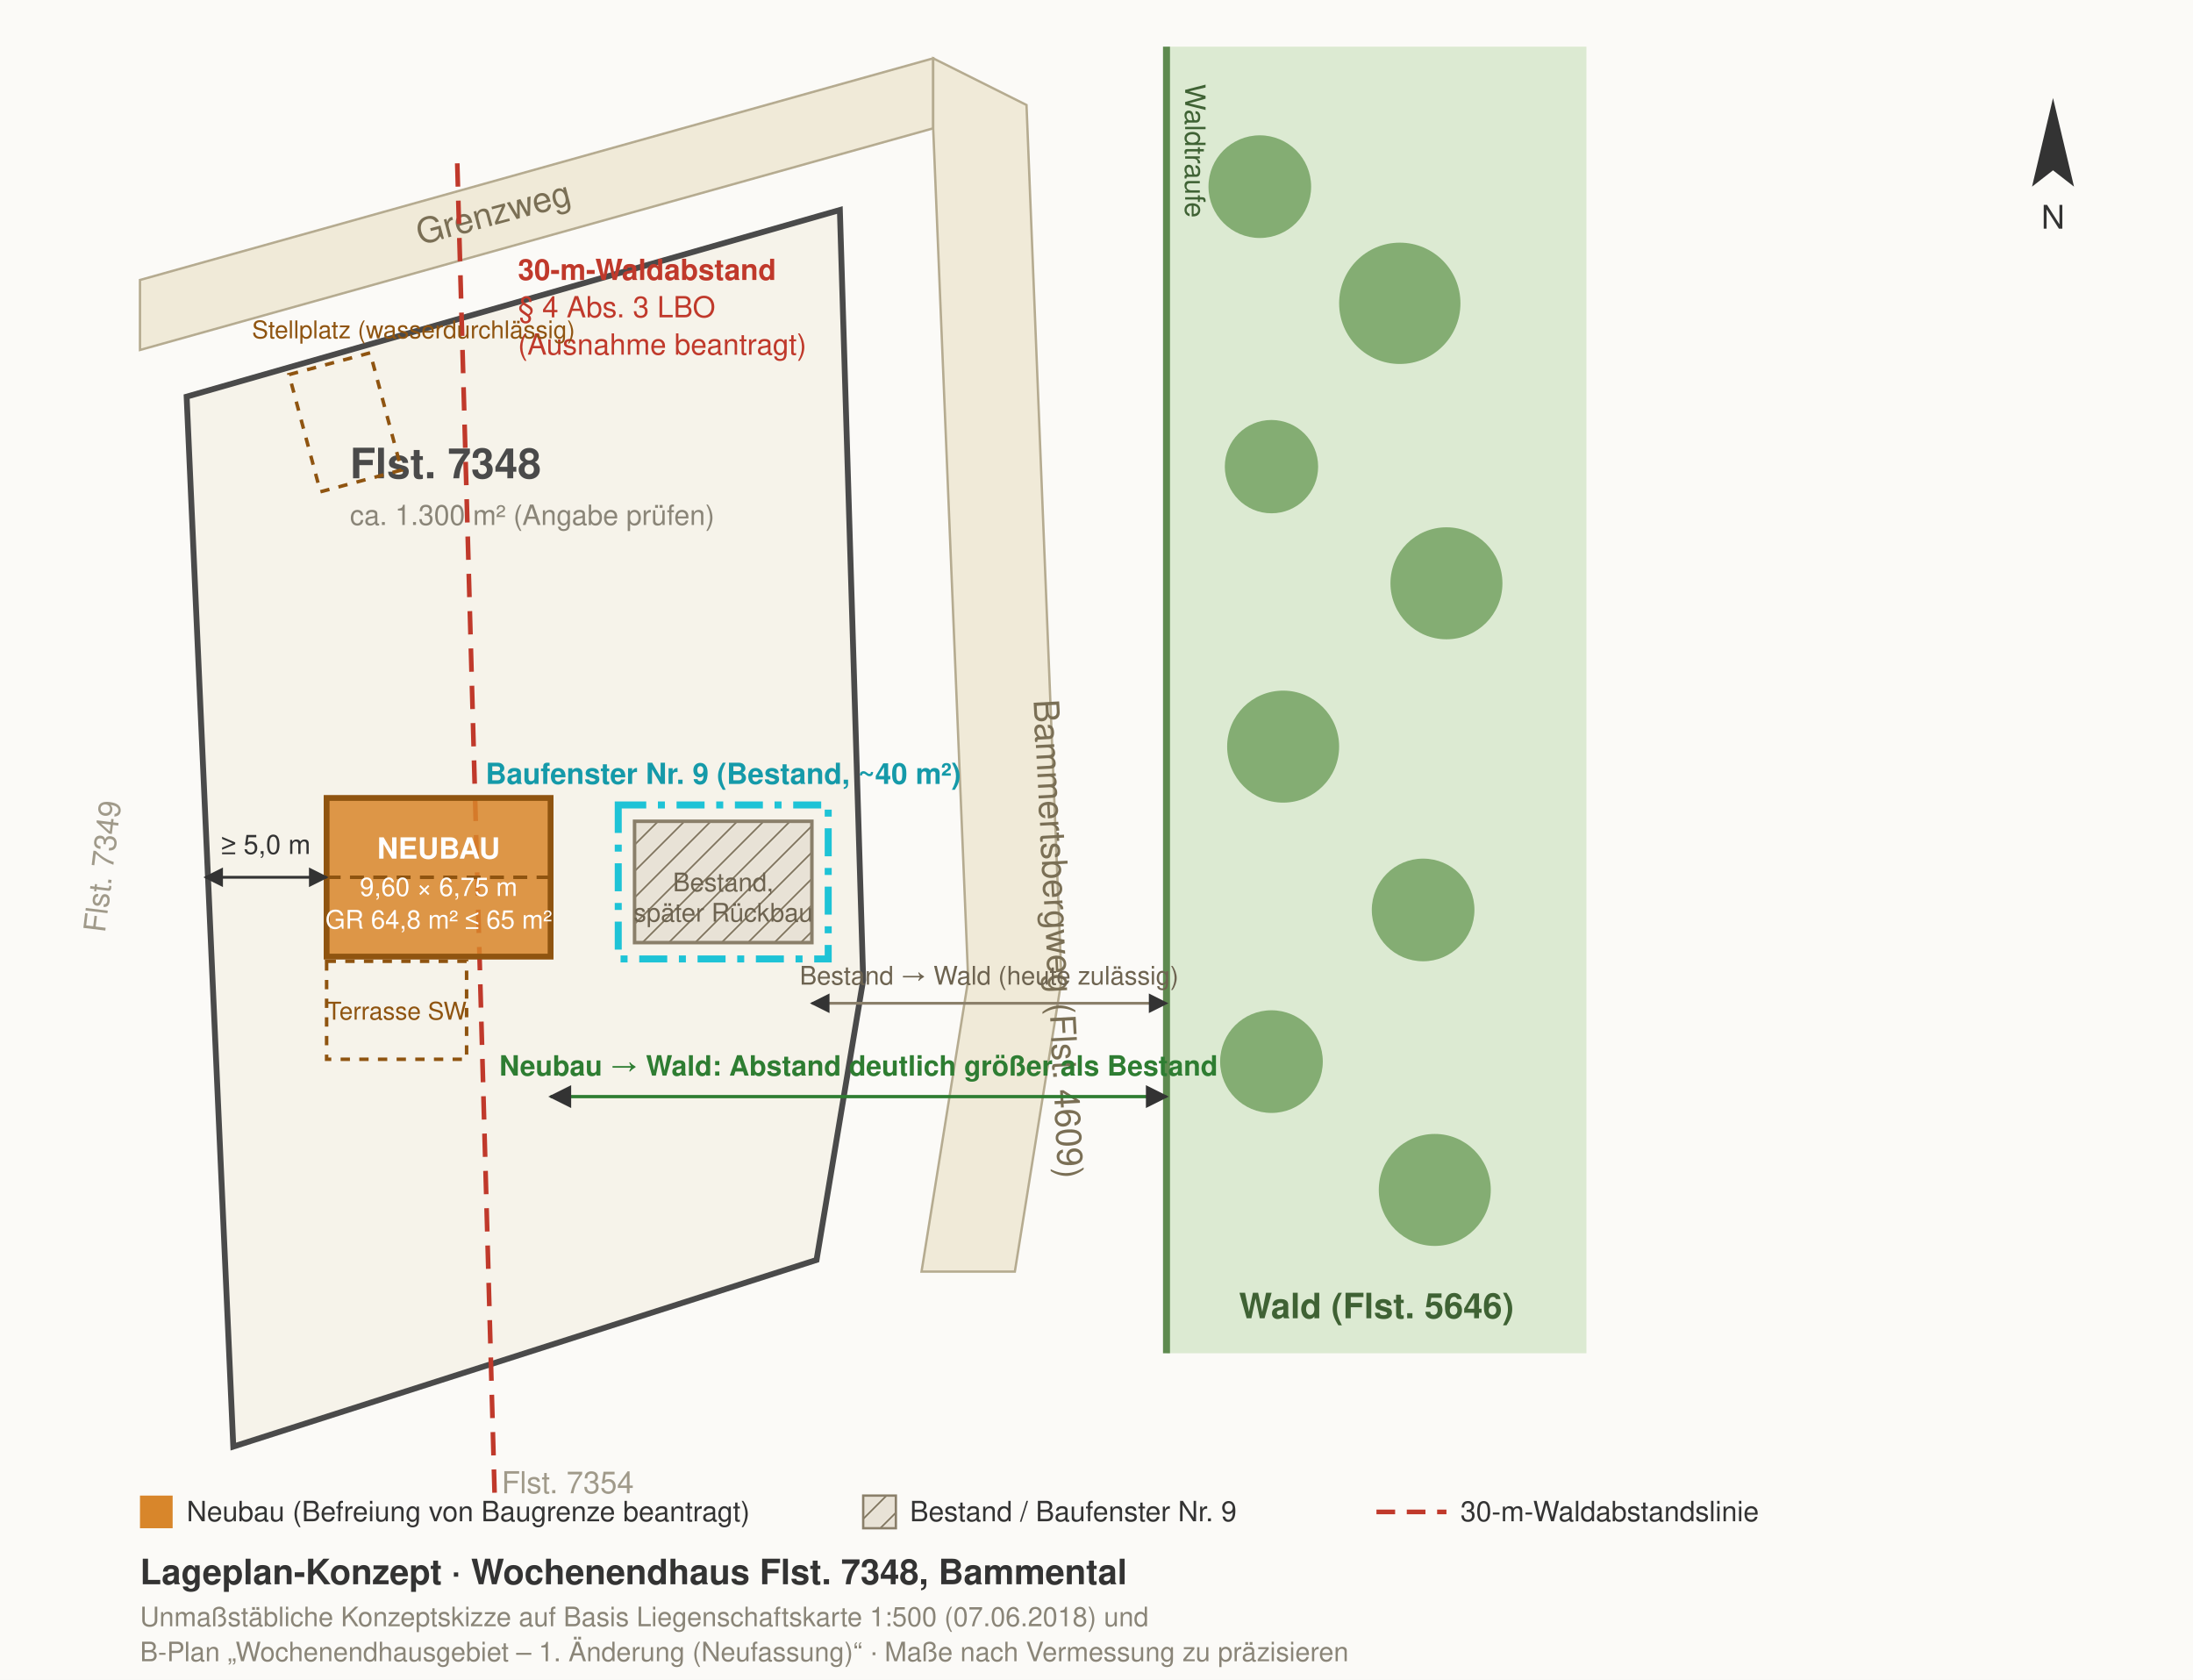
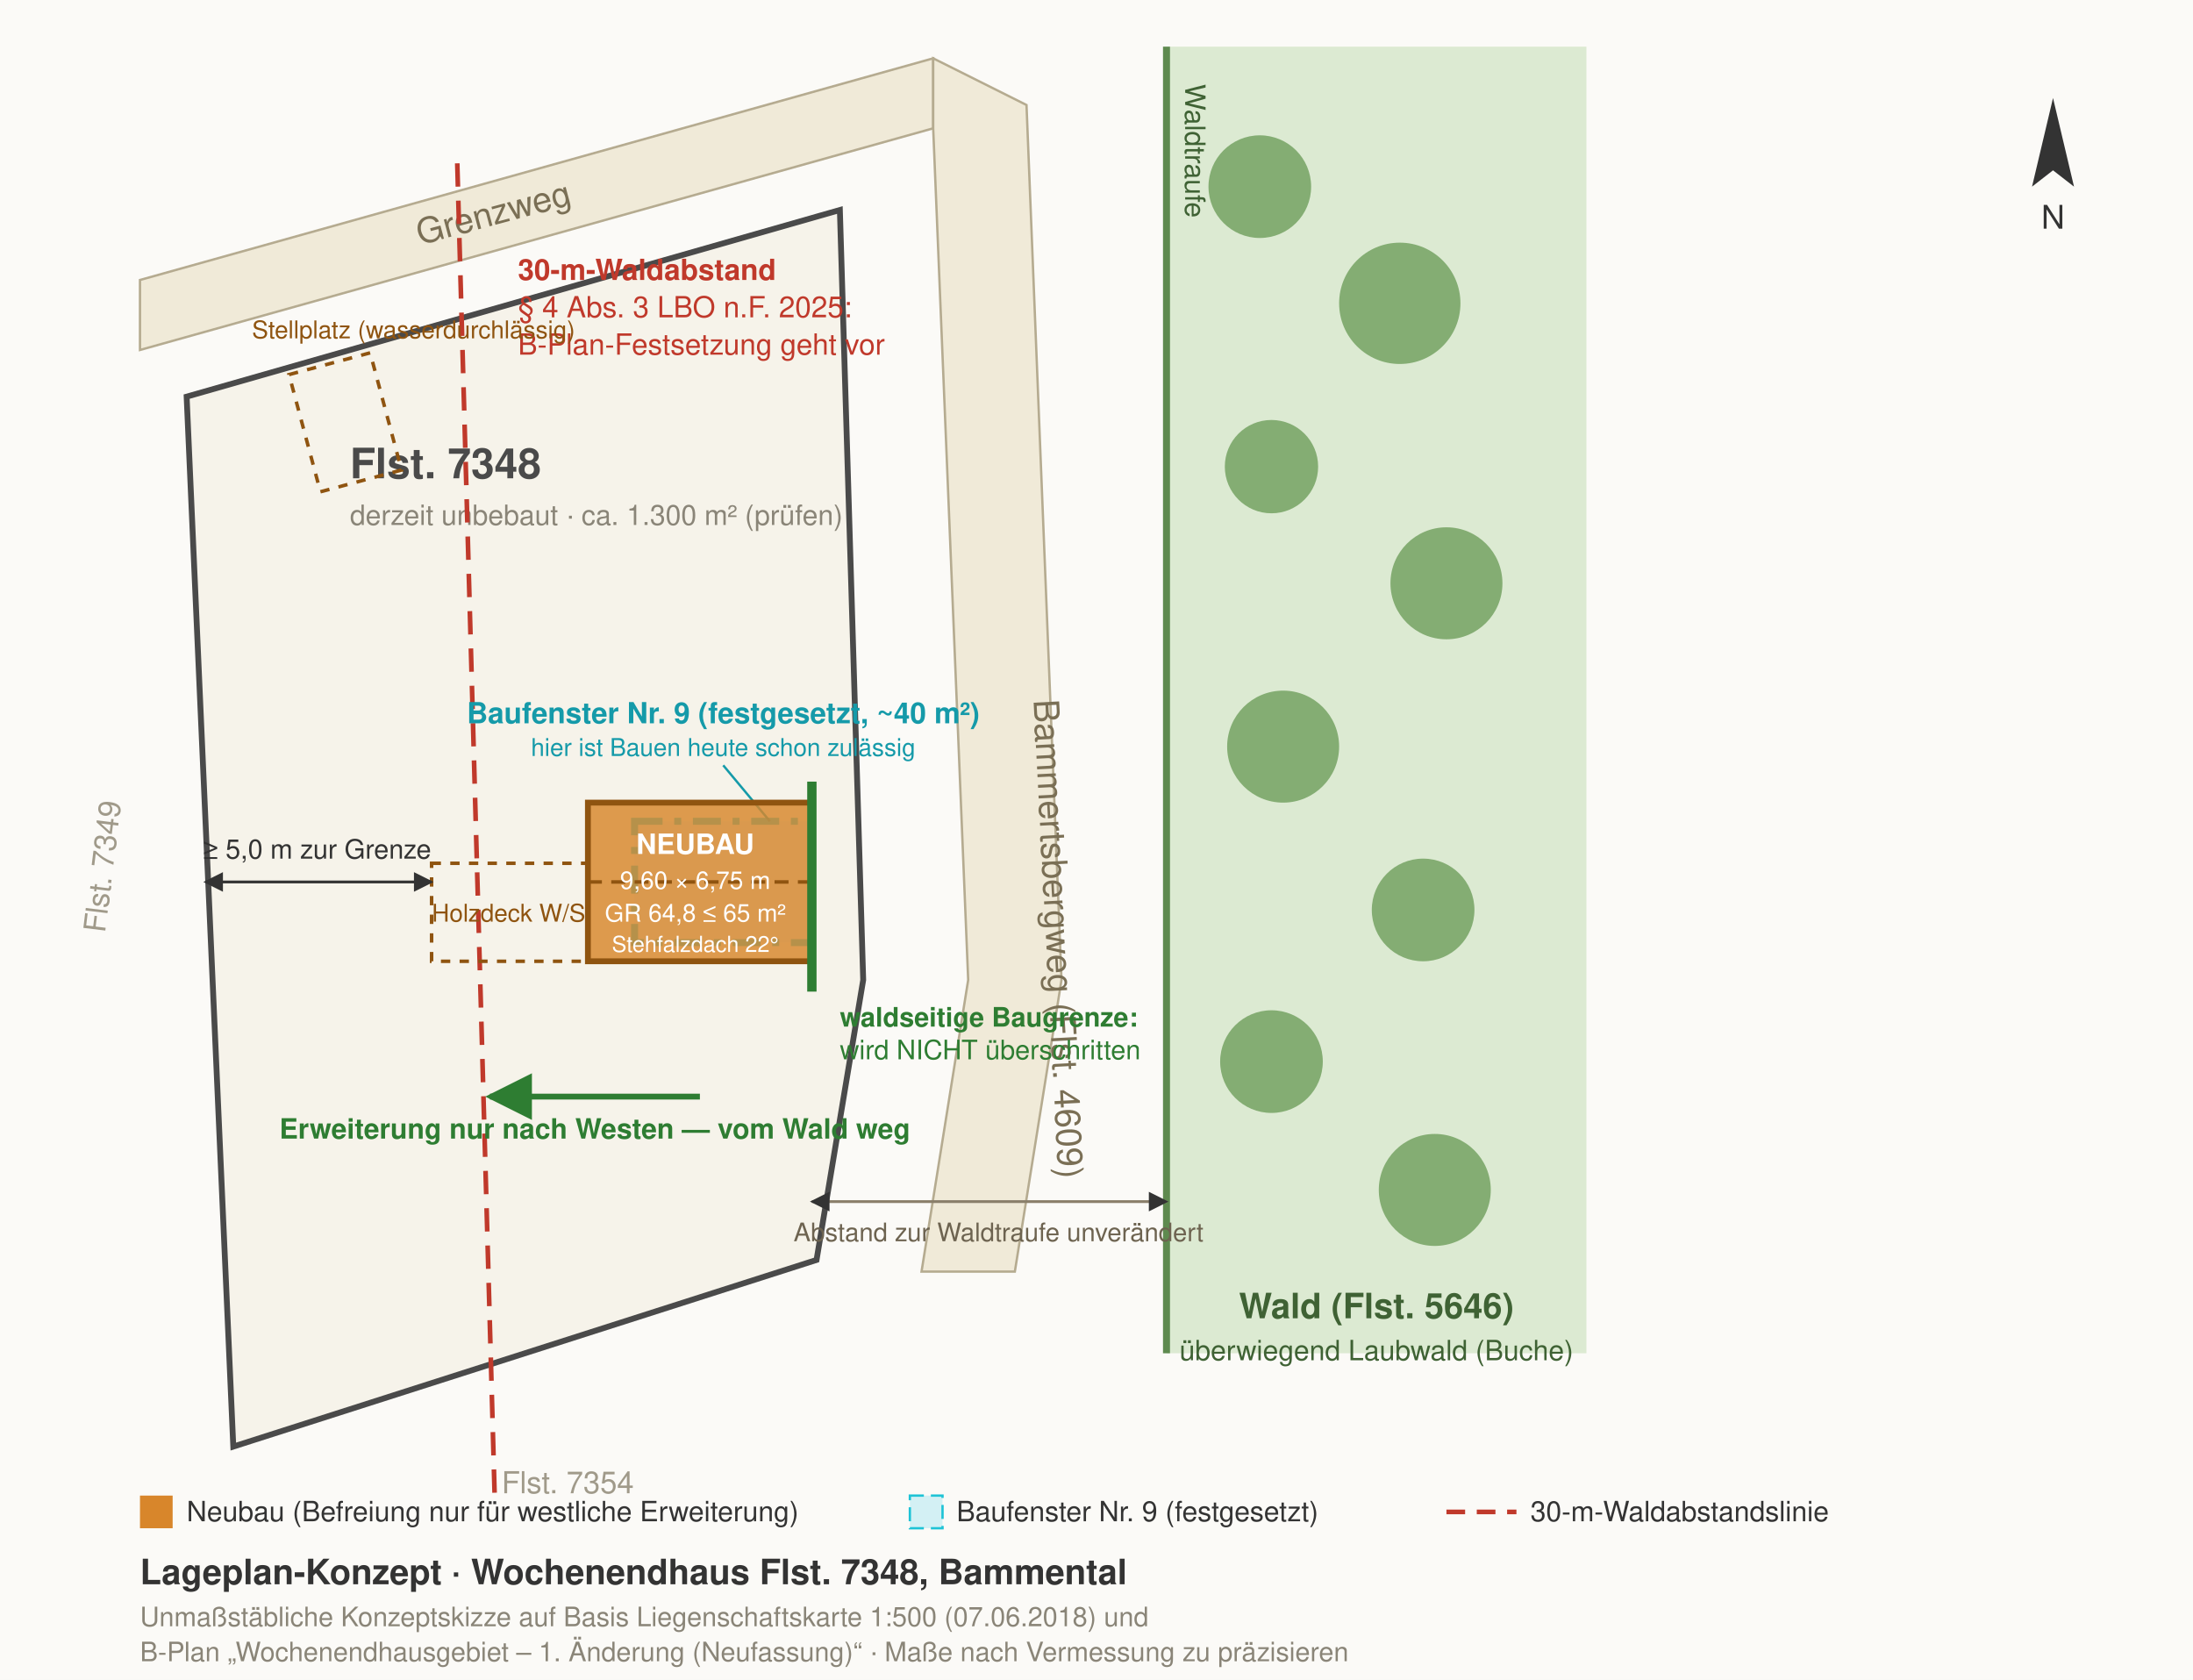
<svg xmlns="http://www.w3.org/2000/svg" viewBox="0 0 940 720" font-family="Helvetica, Arial, sans-serif">
  <defs>
-     <pattern id="bestandHatch" width="8" height="8" patternTransform="rotate(45)" patternUnits="userSpaceOnUse">
-       <rect width="8" height="8" fill="#e8e2d6" />
-       <line x1="0" y1="0" x2="0" y2="8" stroke="#8a7f6a" stroke-width="1.5" />
-     </pattern>
    <marker id="arr" viewBox="0 0 10 10" refX="9" refY="5" markerWidth="7" markerHeight="7" orient="auto-start-reverse">
      <path d="M0,0 L10,5 L0,10 z" fill="#333" />
+     </marker>
+     <marker id="arrg" viewBox="0 0 10 10" refX="9" refY="5" markerWidth="8" markerHeight="8" orient="auto-start-reverse">
+       <path d="M0,0 L10,5 L0,10 z" fill="#2e7d32" />
    </marker>
  </defs>
  <rect width="940" height="720" fill="#fbfaf7" />
  <polygon points="60,150 400,55 400,25 60,120" fill="#f0ead8" stroke="#b5ab90" stroke-width="1" />
  <text x="180" y="105" font-size="15" fill="#7a6f55" transform="rotate(-15 180 105)">Grenzweg</text>
  <polygon points="400,55 415,420 395,545 435,545 455,420 440,45 400,25" fill="#f0ead8" stroke="#b5ab90" stroke-width="1" />
  <text x="443" y="300" font-size="15" fill="#7a6f55" transform="rotate(87 443 300)">Bammertsbergweg (Flst. 4609)</text>
  <rect x="500" y="20" width="180" height="560" fill="#dcead2" />
  <line x1="500" y1="20" x2="500" y2="580" stroke="#5e8a4f" stroke-width="3" />
  <g fill="#7aa668" opacity="0.9">
    <circle cx="540" cy="80" r="22" />
    <circle cx="600" cy="130" r="26" />
    <circle cx="545" cy="200" r="20" />
    <circle cx="620" cy="250" r="24" />
    <circle cx="550" cy="320" r="24" />
    <circle cx="610" cy="390" r="22" />
    <circle cx="545" cy="455" r="22" />
    <circle cx="615" cy="510" r="24" />
  </g>
  <text x="590" y="565" font-size="15" fill="#3f6234" text-anchor="middle" font-weight="bold">Wald (Flst. 5646)</text>
+   <text x="590" y="583" font-size="12" fill="#3f6234" text-anchor="middle">überwiegend Laubwald (Buche)</text>
  <text x="502" y="38" font-size="12" fill="#3f6234" transform="rotate(90 506 40)">Waldtraufe</text>
  <polygon points="100,620 80,170 360,90 370,420 350,540 100,620" fill="#f6f3ea" stroke="#4a4a4a" stroke-width="2.5" />
  <text x="150" y="205" font-size="18" font-weight="bold" fill="#4a4a4a">Flst. 7348</text>
-   <text x="150" y="225" font-size="12" fill="#8a8578">ca. 1.300 m² (Angabe prüfen)</text>
+   <text x="150" y="225" font-size="12" fill="#8a8578">derzeit unbebaut · ca. 1.300 m² (prüfen)</text>
  <text x="45" y="400" font-size="13" fill="#a09a8a" transform="rotate(-83 45 400)">Flst. 7349</text>
  <text x="215" y="640" font-size="13" fill="#a09a8a">Flst. 7354</text>
  <line x1="196" y1="70" x2="212" y2="640" stroke="#c0392b" stroke-width="2" stroke-dasharray="10 6" />
  <text x="222" y="120" font-size="12.5" fill="#c0392b" font-weight="bold">30-m-Waldabstand</text>
-   <text x="222" y="136" font-size="12.5" fill="#c0392b">§ 4 Abs. 3 LBO</text>
-   <text x="222" y="152" font-size="12.5" fill="#c0392b">(Ausnahme beantragt)</text>
-   <rect x="265" y="345" width="90" height="66" fill="none" stroke="#1ec3d6" stroke-width="3" stroke-dasharray="12 5 3 5" />
-   <rect x="272" y="352" width="76" height="52" fill="url(#bestandHatch)" stroke="#8a7f6a" stroke-width="1.5" />
-   <text x="310" y="336" font-size="12.5" fill="#159aa9" text-anchor="middle" font-weight="bold">Baufenster Nr. 9 (Bestand, ~40 m²)</text>
-   <text x="310" y="382" font-size="11" fill="#6d6350" text-anchor="middle">Bestand,</text>
-   <text x="310" y="395" font-size="11" fill="#6d6350" text-anchor="middle">später Rückbau</text>
-   <rect x="140" y="342" width="96" height="68" fill="#d8862b" fill-opacity="0.85" stroke="#8f5410" stroke-width="2.5" />
-   <line x1="140" y1="376" x2="236" y2="376" stroke="#8f5410" stroke-width="1.5" stroke-dasharray="6 4" />
-   <text x="188" y="368" font-size="12.5" fill="#fff" text-anchor="middle" font-weight="bold">NEUBAU</text>
-   <text x="188" y="384" font-size="11" fill="#fff" text-anchor="middle">9,60 × 6,75 m</text>
-   <text x="188" y="398" font-size="11" fill="#fff" text-anchor="middle">GR 64,8 m² ≤ 65 m²</text>
-   <rect x="140" y="412" width="60" height="42" fill="none" stroke="#8f5410" stroke-width="1.5" stroke-dasharray="4 4" />
-   <text x="170" y="437" font-size="10.5" fill="#8f5410" text-anchor="middle">Terrasse SW</text>
+   <text x="222" y="136" font-size="12.5" fill="#c0392b">§ 4 Abs. 3 LBO n.F. 2025:</text>
+   <text x="222" y="152" font-size="12.5" fill="#c0392b">B-Plan-Festsetzung geht vor</text>
+   <rect x="272" y="352" width="76" height="52" fill="#d3f0f4" fill-opacity="0.6" stroke="#1ec3d6" stroke-width="3" stroke-dasharray="12 5 3 5" />
+   <text x="310" y="310" font-size="12.5" fill="#159aa9" text-anchor="middle" font-weight="bold">Baufenster Nr. 9 (festgesetzt, ~40 m²)</text>
+   <text x="310" y="324" font-size="10.5" fill="#159aa9" text-anchor="middle">hier ist Bauen heute schon zulässig</text>
+   <line x1="310" y1="328" x2="330" y2="352" stroke="#159aa9" stroke-width="1" />
+   <rect x="252" y="344" width="96" height="68" fill="#d8862b" fill-opacity="0.82" stroke="#8f5410" stroke-width="2.5" />
+   <line x1="252" y1="378" x2="348" y2="378" stroke="#8f5410" stroke-width="1.5" stroke-dasharray="6 4" />
+   <text x="298" y="366" font-size="12" fill="#fff" text-anchor="middle" font-weight="bold">NEUBAU</text>
+   <text x="298" y="381" font-size="10.5" fill="#fff" text-anchor="middle">9,60 × 6,75 m</text>
+   <text x="298" y="395" font-size="10.5" fill="#fff" text-anchor="middle">GR 64,8 ≤ 65 m²</text>
+   <text x="298" y="408" font-size="9.5" fill="#fff" text-anchor="middle">Stehfalzdach 22°</text>
+   <line x1="348" y1="335" x2="348" y2="425" stroke="#2e7d32" stroke-width="4" />
+   <text x="360" y="440" font-size="11.5" fill="#2e7d32" font-weight="bold">waldseitige Baugrenze:</text>
+   <text x="360" y="454" font-size="11.5" fill="#2e7d32">wird NICHT überschritten</text>
+   <line x1="300" y1="470" x2="210" y2="470" stroke="#2e7d32" stroke-width="2.5" marker-end="url(#arrg)" />
+   <text x="255" y="488" font-size="12" fill="#2e7d32" text-anchor="middle" font-weight="bold">Erweiterung nur nach Westen — vom Wald weg</text>
+   <rect x="185" y="370" width="67" height="42" fill="none" stroke="#8f5410" stroke-width="1.5" stroke-dasharray="4 4" />
+   <text x="218" y="395" font-size="10.5" fill="#8f5410" text-anchor="middle">Holzdeck W/S</text>
  <rect x="130" y="155" width="36" height="52" fill="none" stroke="#8f5410" stroke-width="1.5" stroke-dasharray="4 4" transform="rotate(-15 148 181)" />
  <text x="108" y="145" font-size="10.5" fill="#8f5410">Stellplatz (wasserdurchlässig)</text>
-   <line x1="88" y1="376" x2="140" y2="376" stroke="#333" stroke-width="1.2" marker-start="url(#arr)" marker-end="url(#arr)" />
-   <text x="114" y="366" font-size="11.5" fill="#333" text-anchor="middle">≥ 5,0 m</text>
-   <line x1="236" y1="470" x2="500" y2="470" stroke="#2e7d32" stroke-width="1.4" marker-start="url(#arr)" marker-end="url(#arr)" />
-   <text x="368" y="461" font-size="12" fill="#2e7d32" text-anchor="middle" font-weight="bold">Neubau → Wald: Abstand deutlich größer als Bestand</text>
-   <line x1="348" y1="430" x2="500" y2="430" stroke="#8a7f6a" stroke-width="1.2" marker-start="url(#arr)" marker-end="url(#arr)" />
-   <text x="424" y="422" font-size="11" fill="#6d6350" text-anchor="middle">Bestand → Wald (heute zulässig)</text>
+   <line x1="88" y1="378" x2="185" y2="378" stroke="#333" stroke-width="1.2" marker-start="url(#arr)" marker-end="url(#arr)" />
+   <text x="136" y="368" font-size="11.5" fill="#333" text-anchor="middle">≥ 5,0 m zur Grenze</text>
+   <line x1="348" y1="515" x2="500" y2="515" stroke="#8a7f6a" stroke-width="1.2" marker-start="url(#arr)" marker-end="url(#arr)" />
+   <text x="428" y="532" font-size="11" fill="#6d6350" text-anchor="middle">Abstand zur Waldtraufe unverändert</text>
  <g transform="translate(880,70)">
    <polygon points="0,-28 9,10 0,3 -9,10" fill="#333" />
    <text x="0" y="28" font-size="14" text-anchor="middle" fill="#333">N</text>
  </g>
  <g transform="translate(60,655)">
    <rect x="0" y="-14" width="14" height="14" fill="#d8862b" />
-     <text x="20" y="-3" font-size="12" fill="#333">Neubau (Befreiung von Baugrenze beantragt)</text>
-     <rect x="310" y="-14" width="14" height="14" fill="url(#bestandHatch)" stroke="#8a7f6a" />
-     <text x="330" y="-3" font-size="12" fill="#333">Bestand / Baufenster Nr. 9</text>
-     <line x1="530" y1="-7" x2="560" y2="-7" stroke="#c0392b" stroke-width="2" stroke-dasharray="8 5" />
-     <text x="566" y="-3" font-size="12" fill="#333">30-m-Waldabstandslinie</text>
+     <text x="20" y="-3" font-size="12" fill="#333">Neubau (Befreiung nur für westliche Erweiterung)</text>
+     <rect x="330" y="-14" width="14" height="14" fill="#d3f0f4" stroke="#1ec3d6" stroke-dasharray="6 3" />
+     <text x="350" y="-3" font-size="12" fill="#333">Baufenster Nr. 9 (festgesetzt)</text>
+     <line x1="560" y1="-7" x2="590" y2="-7" stroke="#c0392b" stroke-width="2" stroke-dasharray="8 5" />
+     <text x="596" y="-3" font-size="12" fill="#333">30-m-Waldabstandslinie</text>
    <text x="0" y="24" font-size="15" font-weight="bold" fill="#333">Lageplan-Konzept · Wochenendhaus Flst. 7348, Bammental</text>
    <text x="0" y="42" font-size="11.5" fill="#8a8578">Unmaßstäbliche Konzeptskizze auf Basis Liegenschaftskarte 1:500 (07.06.2018) und</text>
    <text x="0" y="57" font-size="11.5" fill="#8a8578">B-Plan „Wochenendhausgebiet – 1. Änderung (Neufassung)“ · Maße nach Vermessung zu präzisieren</text>
  </g>
</svg>
